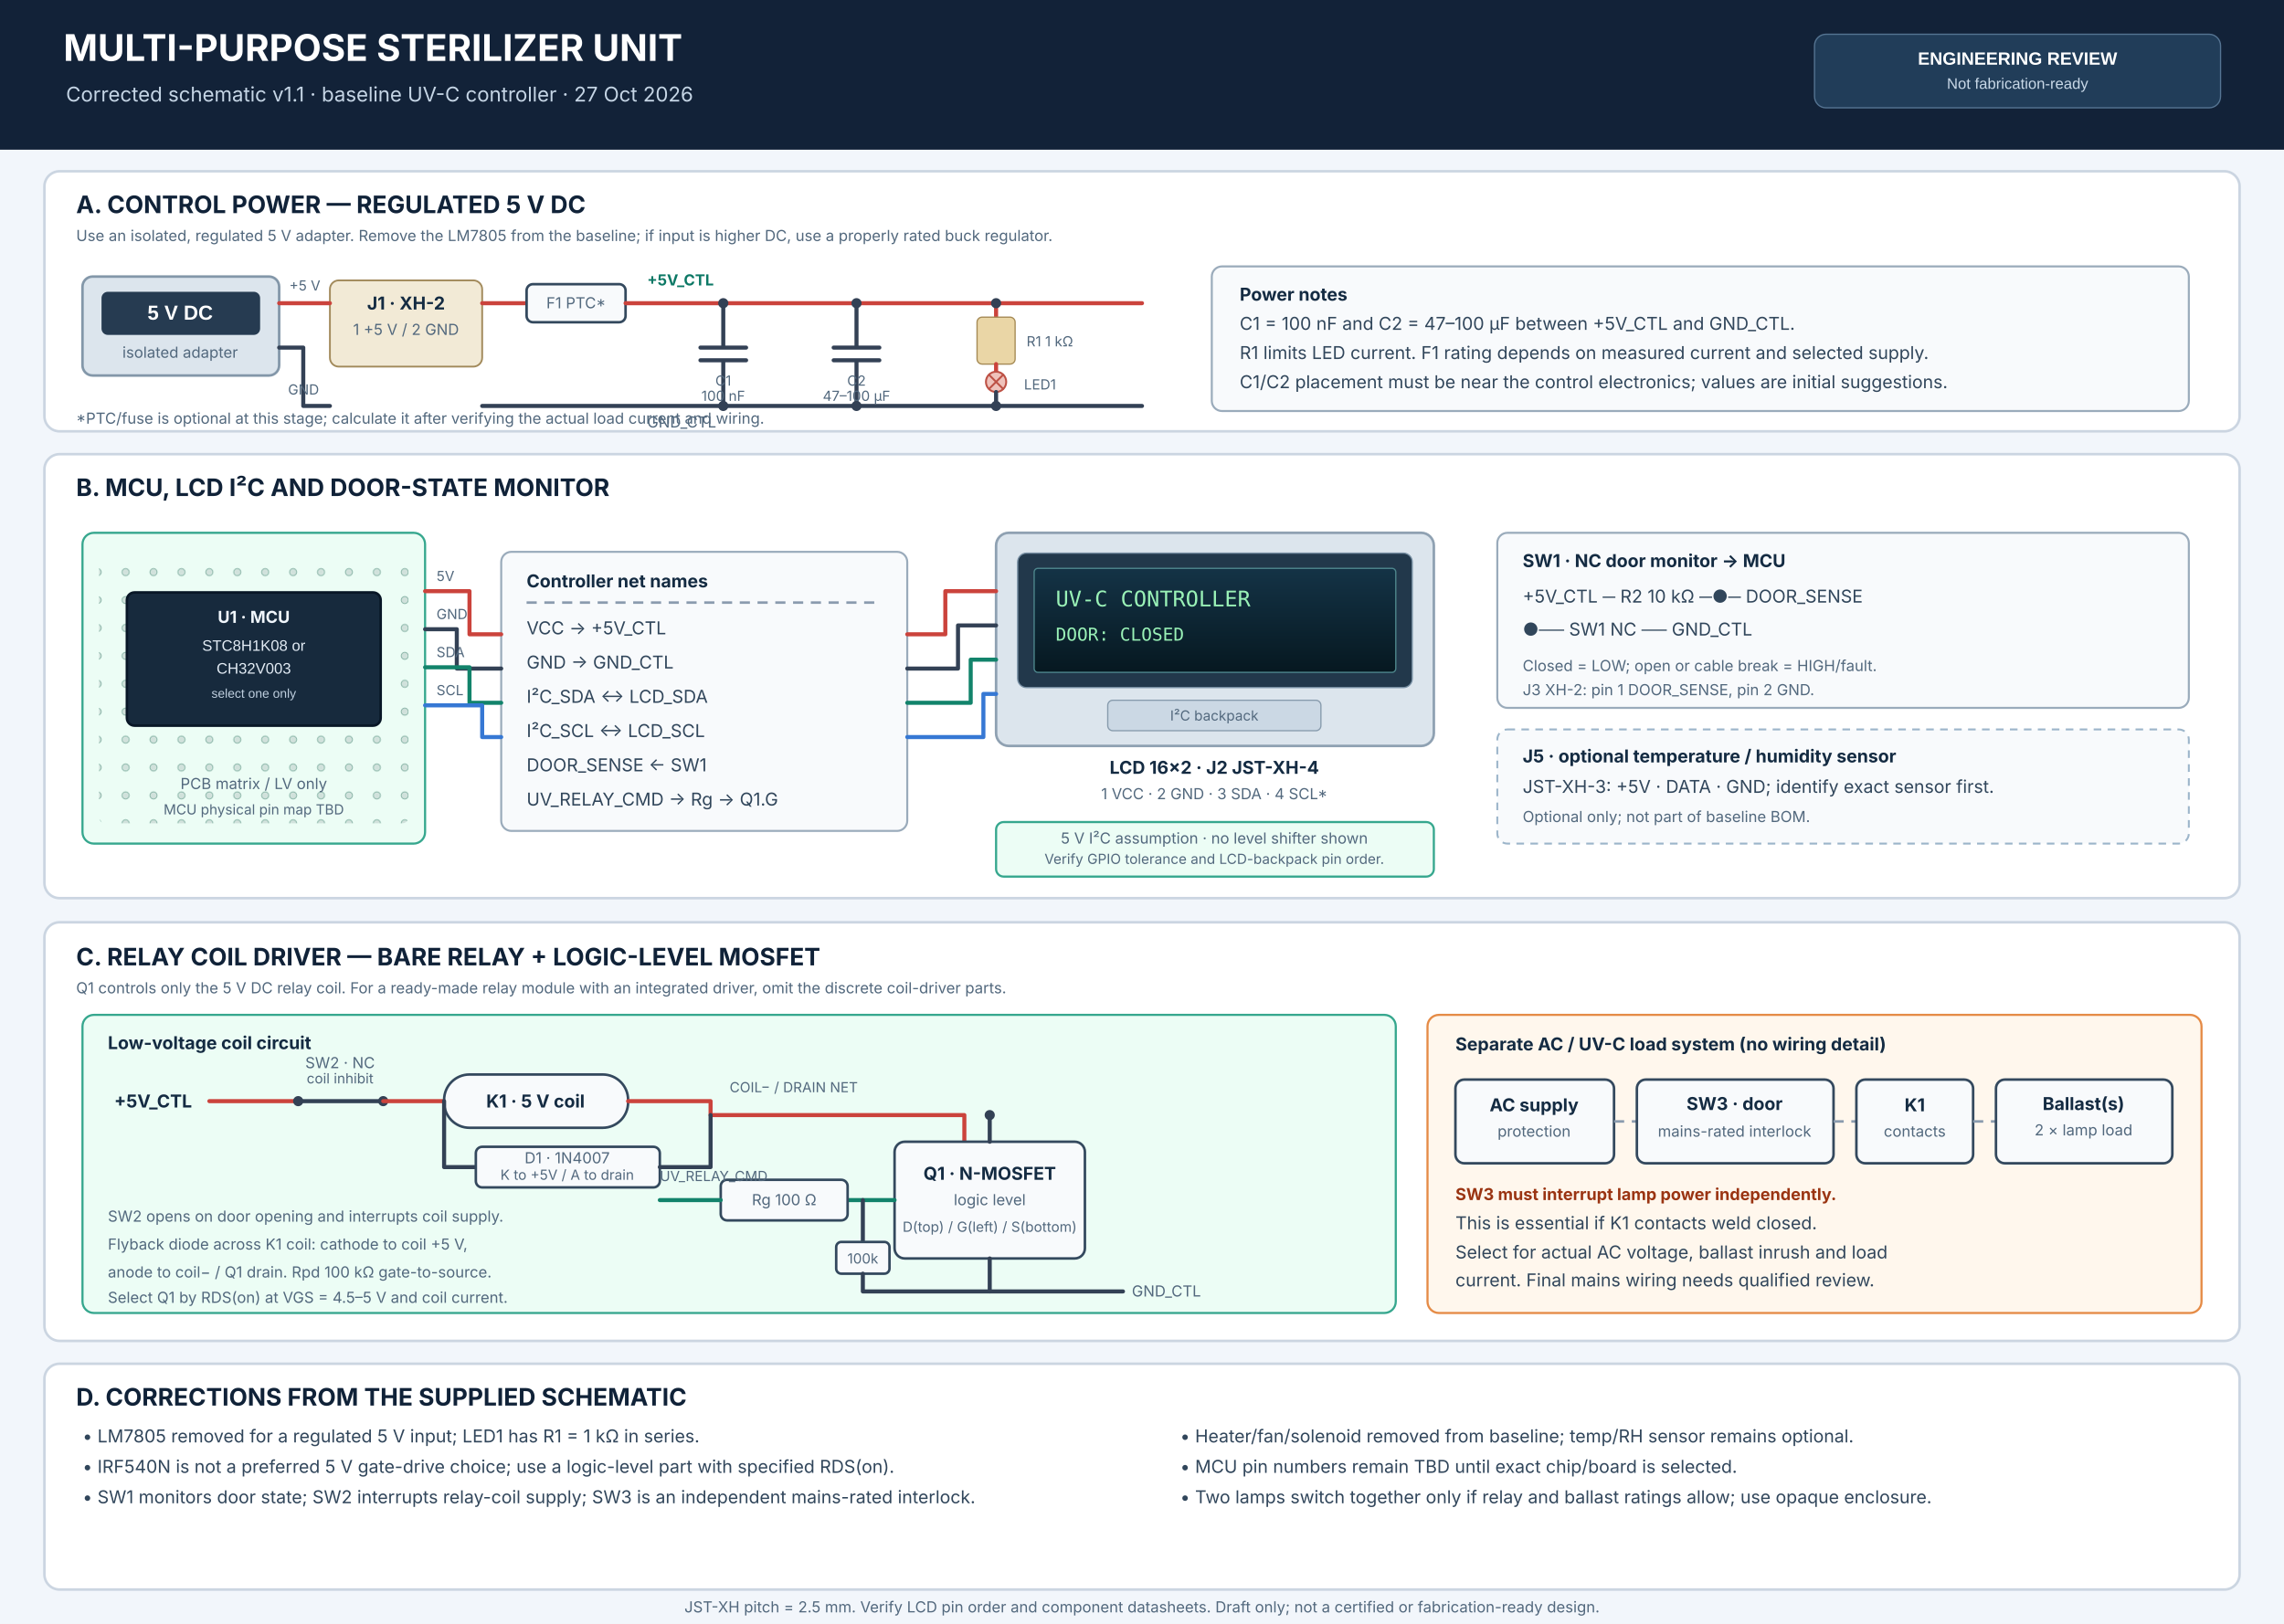
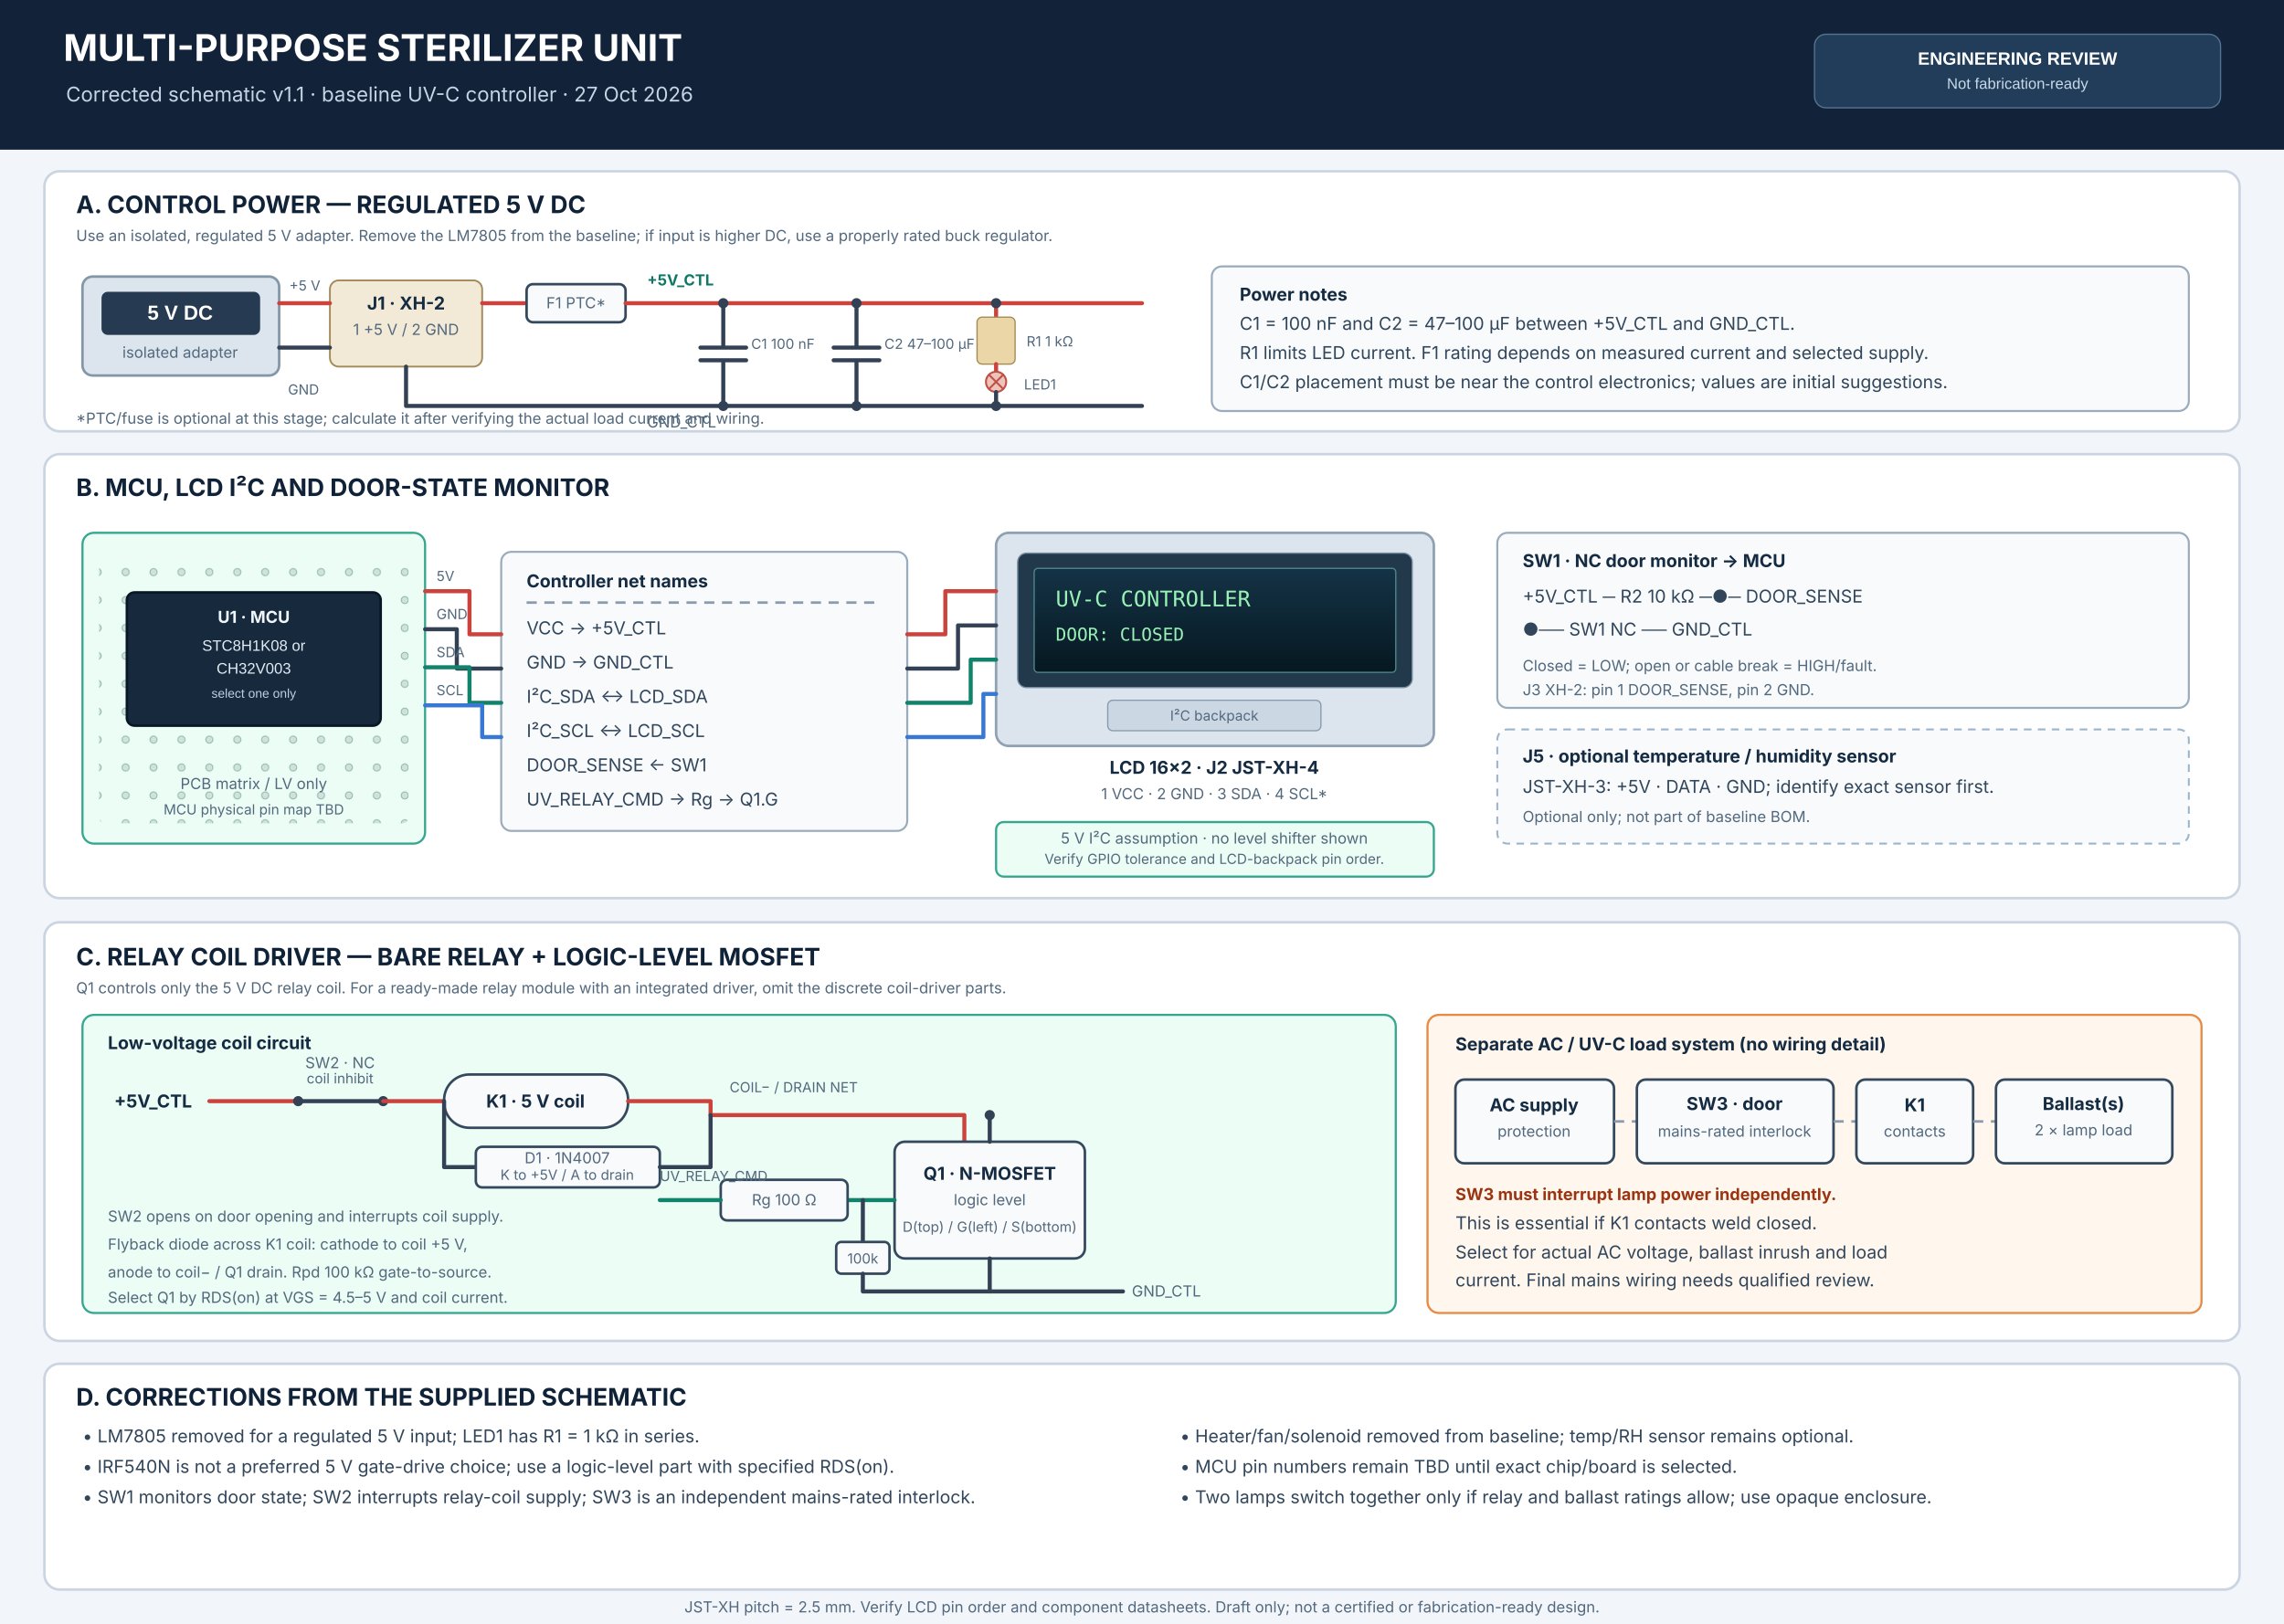
<svg xmlns="http://www.w3.org/2000/svg" width="1800" height="1280" viewBox="0 0 1800 1280" role="img" aria-labelledby="t d">
  <defs>
    <style>
.bg{fill:#f2f6fb}.headbg{fill:#122238}.panel{fill:#fff;stroke:#cbd5e1;stroke-width:2}.box{fill:#f8fafc;stroke:#9aabbb;stroke-width:1.6}.comp{fill:#f8fafc;stroke:#34495e;stroke-width:2}.chip{fill:#172a3d;stroke:#081626;stroke-width:2}.safe{fill:#ecfdf5;stroke:#36a78e;stroke-width:1.7}.warn{fill:#fff7ed;stroke:#e58b46;stroke-width:1.7}.h1{font:700 29px Inter,Arial,sans-serif;fill:#fff}.sub{font:16px Inter,Arial,sans-serif;fill:#c5d5e5}.sec{font:700 19px Inter,Arial,sans-serif;fill:#102238}.lab{font:700 14px Inter,Arial,sans-serif;fill:#142b42}.tx{font:14px Inter,Arial,sans-serif;fill:#31465b}.sm{font:12px Inter,Arial,sans-serif;fill:#52687d}.tiny{font:11px Inter,Arial,sans-serif;fill:#52687d}.chiptext{font:700 13px Inter,Arial,sans-serif;fill:#f0f6fc}.net{font:700 12px Inter,Arial,sans-serif;fill:#0c7865}.hot{font:700 13px Inter,Arial,sans-serif;fill:#9a3412}.r{fill:none;stroke:#cb433c;stroke-width:3.2;stroke-linecap:round;stroke-linejoin:round}.k{fill:none;stroke:#334155;stroke-width:3.2;stroke-linecap:round;stroke-linejoin:round}.g{fill:none;stroke:#12836b;stroke-width:3.2;stroke-linecap:round;stroke-linejoin:round}.b{fill:none;stroke:#3678d4;stroke-width:3.2;stroke-linecap:round;stroke-linejoin:round}.o{fill:none;stroke:#b57f1d;stroke-width:3.2;stroke-linecap:round;stroke-linejoin:round}.dash{fill:none;stroke:#8a9bae;stroke-width:2;stroke-dasharray:8 6}.dot{fill:#334155}.conn{fill:#f2ead6;stroke:#a28a5b;stroke-width:1.4}
</style>
    <pattern id="holes" width="22" height="22" patternUnits="userSpaceOnUse">
      <circle cx="11" cy="11" r="2.8" fill="#d0e1db" stroke="#89b4a7" stroke-width=".7" />
    </pattern>
    <linearGradient id="lcd" x1="0" y1="0" x2="0" y2="1">
      <stop offset="0" stop-color="#143346" />
      <stop offset="1" stop-color="#061820" />
    </linearGradient>
  </defs>
  <rect width="1800" height="1280" class="bg" />
  <rect width="1800" height="118" class="headbg" />
  <text x="50" y="48" class="h1">MULTI-PURPOSE STERILIZER UNIT</text>
  <text x="52" y="80" class="sub">Corrected schematic v1.1 · baseline UV-C controller · 27 Oct 2026</text>
  <rect x="1430" y="27" width="320" height="58" rx="9" fill="#213d59" stroke="#557492" />
  <text x="1590" y="51" text-anchor="middle" font-family="Arial" font-size="14" font-weight="700" fill="#fff">ENGINEERING REVIEW</text>
  <text x="1590" y="70" text-anchor="middle" font-family="Arial" font-size="12" fill="#c9d9e8">Not fabrication-ready</text>
  <rect x="35" y="135" width="1730" height="205" rx="12" class="panel" />
  <text x="60" y="168" class="sec">A. CONTROL POWER — REGULATED 5 V DC</text>
  <text x="60" y="190" class="sm">Use an isolated, regulated 5 V adapter. Remove the LM7805 from the baseline; if input is higher DC, use a properly rated buck regulator.</text>
  <rect x="65" y="218" width="155" height="78" rx="8" fill="#dce5ed" stroke="#8397a9" stroke-width="2" />
  <rect x="80" y="230" width="125" height="34" rx="5" fill="#263b51" />
  <text x="142" y="252" text-anchor="middle" font-family="Arial" font-size="16" font-weight="700" fill="#fff">5 V DC</text>
  <text x="142" y="282" text-anchor="middle" class="sm">isolated adapter</text>
  <rect x="260" y="221" width="120" height="68" rx="7" class="conn" />
  <text x="320" y="244" text-anchor="middle" class="lab">J1 · XH-2</text>
  <text x="320" y="264" text-anchor="middle" class="sm">1 +5 V / 2 GND</text>
  <path d="M220 239 H260" class="r" />
-   <path d="M220 274 H239 V320 H260" class="k" />
+   <path d="M220 274 H260" class="k" />
  <text x="228" y="229" class="tiny" fill="#cb433c">+5 V</text>
  <text x="227" y="311" class="tiny">GND</text>
  <path d="M380 239 H415" class="r" />
  <rect x="415" y="224" width="78" height="30" rx="5" class="comp" />
  <text x="454" y="243" text-anchor="middle" class="sm">F1 PTC*</text>
  <path d="M493 239 H900" class="r" />
  <text x="510" y="225" class="net">+5V_CTL</text>
-   <path d="M380 320 H900" class="k" />
+   <path d="M320 289 V320 H900" class="k" />
  <text x="510" y="337" class="sm">GND_CTL</text>
  <path d="M570 239 V274 M552 274 H588 M552 284 H588 M570 284 V320" class="k" />
  <circle cx="570" cy="239" r="4" class="dot" />
  <circle cx="570" cy="320" r="4" class="dot" />
-   <text x="570" y="304" text-anchor="middle" class="tiny">C1</text>
-   <text x="570" y="316" text-anchor="middle" class="tiny">100 nF</text>
+   <text x="592" y="275" class="tiny">C1 100 nF</text>
  <path d="M675 239 V274 M657 274 H693 M657 284 H693 M675 284 V320" class="k" />
  <circle cx="675" cy="239" r="4" class="dot" />
  <circle cx="675" cy="320" r="4" class="dot" />
-   <text x="675" y="304" text-anchor="middle" class="tiny">C2</text>
-   <text x="675" y="316" text-anchor="middle" class="tiny">47–100 µF</text>
+   <text x="697" y="275" class="tiny">C2 47–100 µF</text>
  <path d="M785 239 V250" class="r" />
  <rect x="770" y="250" width="30" height="37" rx="4" fill="#ead6a6" stroke="#a58a55" />
  <text x="809" y="273" class="tiny">R1 1 kΩ</text>
  <path d="M785 287 V293" class="r" />
  <circle cx="785" cy="301" r="8" fill="#efc2bb" stroke="#bd5145" stroke-width="1.5" />
  <path d="M779 295 L791 307 M791 295 L779 307" stroke="#bd5145" stroke-width="1.5" />
  <path d="M785 309 V320" class="k" />
  <circle cx="785" cy="239" r="4" class="dot" />
  <circle cx="785" cy="320" r="4" class="dot" />
  <text x="807" y="307" class="tiny">LED1</text>
  <rect x="955" y="210" width="770" height="114" rx="8" class="box" />
  <text x="977" y="237" class="lab">Power notes</text>
  <text x="977" y="260" class="tx">C1 = 100 nF and C2 = 47–100 µF between +5V_CTL and GND_CTL.</text>
  <text x="977" y="283" class="tx">R1 limits LED current. F1 rating depends on measured current and selected supply.</text>
  <text x="977" y="306" class="tx">C1/C2 placement must be near the control electronics; values are initial suggestions.</text>
  <text x="60" y="334" class="sm">*PTC/fuse is optional at this stage; calculate it after verifying the actual load current and wiring.</text>
  <rect x="35" y="358" width="1730" height="350" rx="12" class="panel" />
  <text x="60" y="391" class="sec">B. MCU, LCD I²C AND DOOR-STATE MONITOR</text>
  <rect x="65" y="420" width="270" height="245" rx="9" class="safe" />
  <rect x="78" y="433" width="244" height="216" rx="5" fill="url(#holes)" />
  <rect x="100" y="467" width="200" height="105" rx="6" class="chip" />
  <text x="200" y="491" text-anchor="middle" class="chiptext">U1 · MCU</text>
  <text x="200" y="513" text-anchor="middle" font-family="Arial" font-size="12" fill="#e2ebf4">STC8H1K08 or</text>
  <text x="200" y="531" text-anchor="middle" font-family="Arial" font-size="12" fill="#e2ebf4">CH32V003</text>
  <text x="200" y="550" text-anchor="middle" font-family="Arial" font-size="10" fill="#bfcfdf">select one only</text>
  <text x="200" y="622" text-anchor="middle" class="sm">PCB matrix / LV only</text>
  <text x="200" y="642" text-anchor="middle" class="tiny">MCU physical pin map TBD</text>
  <rect x="395" y="435" width="320" height="220" rx="8" class="box" />
  <text x="415" y="463" class="lab">Controller net names</text>
  <line x1="415" y1="475" x2="695" y2="475" class="dash" />
  <text x="415" y="500" class="tx">VCC → +5V_CTL</text>
  <text x="415" y="527" class="tx">GND → GND_CTL</text>
  <text x="415" y="554" class="tx">I²C_SDA ↔ LCD_SDA</text>
  <text x="415" y="581" class="tx">I²C_SCL ↔ LCD_SCL</text>
  <text x="415" y="608" class="tx">DOOR_SENSE ← SW1</text>
  <text x="415" y="635" class="tx">UV_RELAY_CMD → Rg → Q1.G</text>
  <rect x="785" y="420" width="345" height="168" rx="10" fill="#dce5ed" stroke="#8fa1b2" stroke-width="2" />
  <rect x="802" y="436" width="311" height="106" rx="7" fill="#22384b" stroke="#7890a4" />
  <rect x="815" y="448" width="285" height="82" rx="3" fill="url(#lcd)" stroke="#4d868c" />
  <text x="832" y="478" font-family="monospace" font-size="17" fill="#9af2b7">UV-C CONTROLLER</text>
  <text x="832" y="505" font-family="monospace" font-size="14" fill="#9af2b7">DOOR: CLOSED</text>
  <rect x="873" y="552" width="168" height="24" rx="4" fill="#cbd8e4" stroke="#879bad" />
  <text x="957" y="568" text-anchor="middle" class="tiny">I²C backpack</text>
  <text x="957" y="610" text-anchor="middle" class="lab">LCD 16×2 · J2 JST-XH-4</text>
  <text x="957" y="630" text-anchor="middle" class="sm">1 VCC · 2 GND · 3 SDA · 4 SCL*</text>
  <path d="M335 466 H370 V500 H395" class="r" />
  <path d="M335 496 H360 V527 H395" class="k" />
  <path d="M335 526 H370 V554 H395" class="g" />
  <path d="M335 556 H380 V581 H395" class="b" />
  <path d="M715 500 H745 V466 H785" class="r" />
  <path d="M715 527 H755 V493 H785" class="k" />
  <path d="M715 554 H765 V520 H785" class="g" />
  <path d="M715 581 H775 V547 H785" class="b" />
  <text x="344" y="458" class="tiny" fill="#cb433c">5V</text>
  <text x="344" y="488" class="tiny">GND</text>
  <text x="344" y="518" class="tiny" fill="#12836b">SDA</text>
  <text x="344" y="548" class="tiny" fill="#3678d4">SCL</text>
  <rect x="1180" y="420" width="545" height="138" rx="8" class="box" />
  <text x="1200" y="447" class="lab">SW1 · NC door monitor → MCU</text>
  <text x="1200" y="475" class="tx">+5V_CTL ─ R2 10 kΩ ─●─ DOOR_SENSE</text>
  <text x="1200" y="501" class="tx">●── SW1 NC ── GND_CTL</text>
  <text x="1200" y="529" class="sm">Closed = LOW; open or cable break = HIGH/fault.</text>
  <text x="1200" y="548" class="sm">J3 XH-2: pin 1 DOOR_SENSE, pin 2 GND.</text>
  <rect x="1180" y="575" width="545" height="90" rx="8" fill="#f8fafc" stroke="#9cb5ca" stroke-width="1.5" stroke-dasharray="6 5" />
  <text x="1200" y="601" class="lab">J5 · optional temperature / humidity sensor</text>
  <text x="1200" y="625" class="tx">JST-XH-3: +5V · DATA · GND; identify exact sensor first.</text>
  <text x="1200" y="648" class="sm">Optional only; not part of baseline BOM.</text>
  <rect x="785" y="648" width="345" height="43" rx="6" class="safe" />
  <text x="957" y="665" text-anchor="middle" class="sm">5 V I²C assumption · no level shifter shown</text>
  <text x="957" y="681" text-anchor="middle" class="tiny">Verify GPIO tolerance and LCD-backpack pin order.</text>
  <rect x="35" y="727" width="1730" height="330" rx="12" class="panel" />
  <text x="60" y="761" class="sec">C. RELAY COIL DRIVER — BARE RELAY + LOGIC-LEVEL MOSFET</text>
  <text x="60" y="783" class="sm">Q1 controls only the 5 V DC relay coil. For a ready-made relay module with an integrated driver, omit the discrete coil-driver parts.</text>
  <rect x="65" y="800" width="1035" height="235" rx="9" class="safe" />
  <text x="85" y="827" class="lab">Low-voltage coil circuit</text>
  <text x="90" y="873" class="lab" fill="#cb433c">+5V_CTL</text>
  <path d="M165 868 H235" class="r" />
  <circle cx="235" cy="868" r="4" class="dot" />
  <circle cx="302" cy="868" r="4" class="dot" />
  <path d="M235 868 H302" class="k" />
  <path d="M302 868 H350" class="r" />
  <text x="268" y="842" text-anchor="middle" class="sm">SW2 · NC</text>
  <text x="268" y="854" text-anchor="middle" class="tiny">coil inhibit</text>
  <rect x="350" y="847" width="145" height="42" rx="20" class="comp" />
  <text x="422" y="873" text-anchor="middle" class="lab">K1 · 5 V coil</text>
  <path d="M495 868 H560 V879 H760 V900" class="r" />
  <text x="575" y="861" class="tiny" fill="#cb433c">COIL− / DRAIN NET</text>
  <path d="M350 868 V920 H375" class="k" />
  <rect x="375" y="904" width="145" height="32" rx="5" class="comp" />
  <text x="447" y="917" text-anchor="middle" class="sm">D1 · 1N4007</text>
  <text x="447" y="930" text-anchor="middle" class="tiny">K to +5V / A to drain</text>
  <path d="M520 920 H560 V879" class="k" />
  <rect x="705" y="900" width="150" height="92" rx="8" class="comp" />
  <text x="780" y="930" text-anchor="middle" class="lab">Q1 · N-MOSFET</text>
  <text x="780" y="950" text-anchor="middle" class="sm">logic level</text>
  <text x="780" y="971" text-anchor="middle" class="tiny">D(top) / G(left) / S(bottom)</text>
  <path d="M780 900 V879" class="k" />
  <circle cx="780" cy="879" r="4" class="dot" />
  <path d="M780 992 V1018 H885" class="k" />
  <text x="892" y="1022" class="sm">GND_CTL</text>
  <path d="M705 946 H668" class="g" />
  <rect x="568" y="930" width="100" height="32" rx="5" class="comp" />
  <text x="618" y="950" text-anchor="middle" class="sm">Rg 100 Ω</text>
  <path d="M568 946 H520" class="g" />
  <text x="520" y="931" class="tiny" fill="#12836b">UV_RELAY_CMD</text>
  <path d="M680 946 V979" class="k" />
  <rect x="659" y="979" width="42" height="25" rx="4" class="comp" />
  <text x="680" y="996" text-anchor="middle" class="tiny">100k</text>
  <path d="M680 1004 V1018 H780" class="k" />
  <text x="85" y="963" class="sm">SW2 opens on door opening and interrupts coil supply.</text>
  <text x="85" y="985" class="sm">Flyback diode across K1 coil: cathode to coil +5 V,</text>
  <text x="85" y="1007" class="sm">anode to coil− / Q1 drain. Rpd 100 kΩ gate-to-source.</text>
  <text x="85" y="1027" class="sm">Select Q1 by RDS(on) at VGS = 4.5–5 V and coil current.</text>
  <rect x="1125" y="800" width="610" height="235" rx="9" class="warn" />
  <text x="1147" y="828" class="lab">Separate AC / UV-C load system (no wiring detail)</text>
  <rect x="1147" y="851" width="125" height="66" rx="7" class="comp" />
  <text x="1209" y="876" text-anchor="middle" class="lab">AC supply</text>
  <text x="1209" y="896" text-anchor="middle" class="sm">protection</text>
  <path d="M1272 884 H1290" class="dash" />
  <rect x="1290" y="851" width="155" height="66" rx="7" class="comp" />
  <text x="1367" y="875" text-anchor="middle" class="lab">SW3 · door</text>
  <text x="1367" y="896" text-anchor="middle" class="sm">mains-rated interlock</text>
  <path d="M1445 884 H1463" class="dash" />
  <rect x="1463" y="851" width="92" height="66" rx="7" class="comp" />
  <text x="1509" y="876" text-anchor="middle" class="lab">K1</text>
  <text x="1509" y="896" text-anchor="middle" class="sm">contacts</text>
  <path d="M1555 884 H1573" class="dash" />
  <rect x="1573" y="851" width="139" height="66" rx="7" class="comp" />
  <text x="1642" y="875" text-anchor="middle" class="lab">Ballast(s)</text>
  <text x="1642" y="895" text-anchor="middle" class="sm">2 × lamp load</text>
  <text x="1147" y="946" class="hot">SW3 must interrupt lamp power independently.</text>
  <text x="1147" y="969" class="tx">This is essential if K1 contacts weld closed.</text>
  <text x="1147" y="992" class="tx">Select for actual AC voltage, ballast inrush and load</text>
  <text x="1147" y="1014" class="tx">current. Final mains wiring needs qualified review.</text>
  <rect x="35" y="1075" width="1730" height="178" rx="12" class="panel" />
  <text x="60" y="1108" class="sec">D. CORRECTIONS FROM THE SUPPLIED SCHEMATIC</text>
  <text x="65" y="1137" class="tx">• LM7805 removed for a regulated 5 V input; LED1 has R1 = 1 kΩ in series.</text>
  <text x="65" y="1161" class="tx">• IRF540N is not a preferred 5 V gate-drive choice; use a logic-level part with specified RDS(on).</text>
  <text x="65" y="1185" class="tx">• SW1 monitors door state; SW2 interrupts relay-coil supply; SW3 is an independent mains-rated interlock.</text>
  <text x="930" y="1137" class="tx">• Heater/fan/solenoid removed from baseline; temp/RH sensor remains optional.</text>
  <text x="930" y="1161" class="tx">• MCU pin numbers remain TBD until exact chip/board is selected.</text>
  <text x="930" y="1185" class="tx">• Two lamps switch together only if relay and ballast ratings allow; use opaque enclosure.</text>
  <text x="900" y="1271" text-anchor="middle" class="sm">JST-XH pitch = 2.5 mm. Verify LCD pin order and component datasheets. Draft only; not a certified or fabrication-ready design.</text>
</svg>
